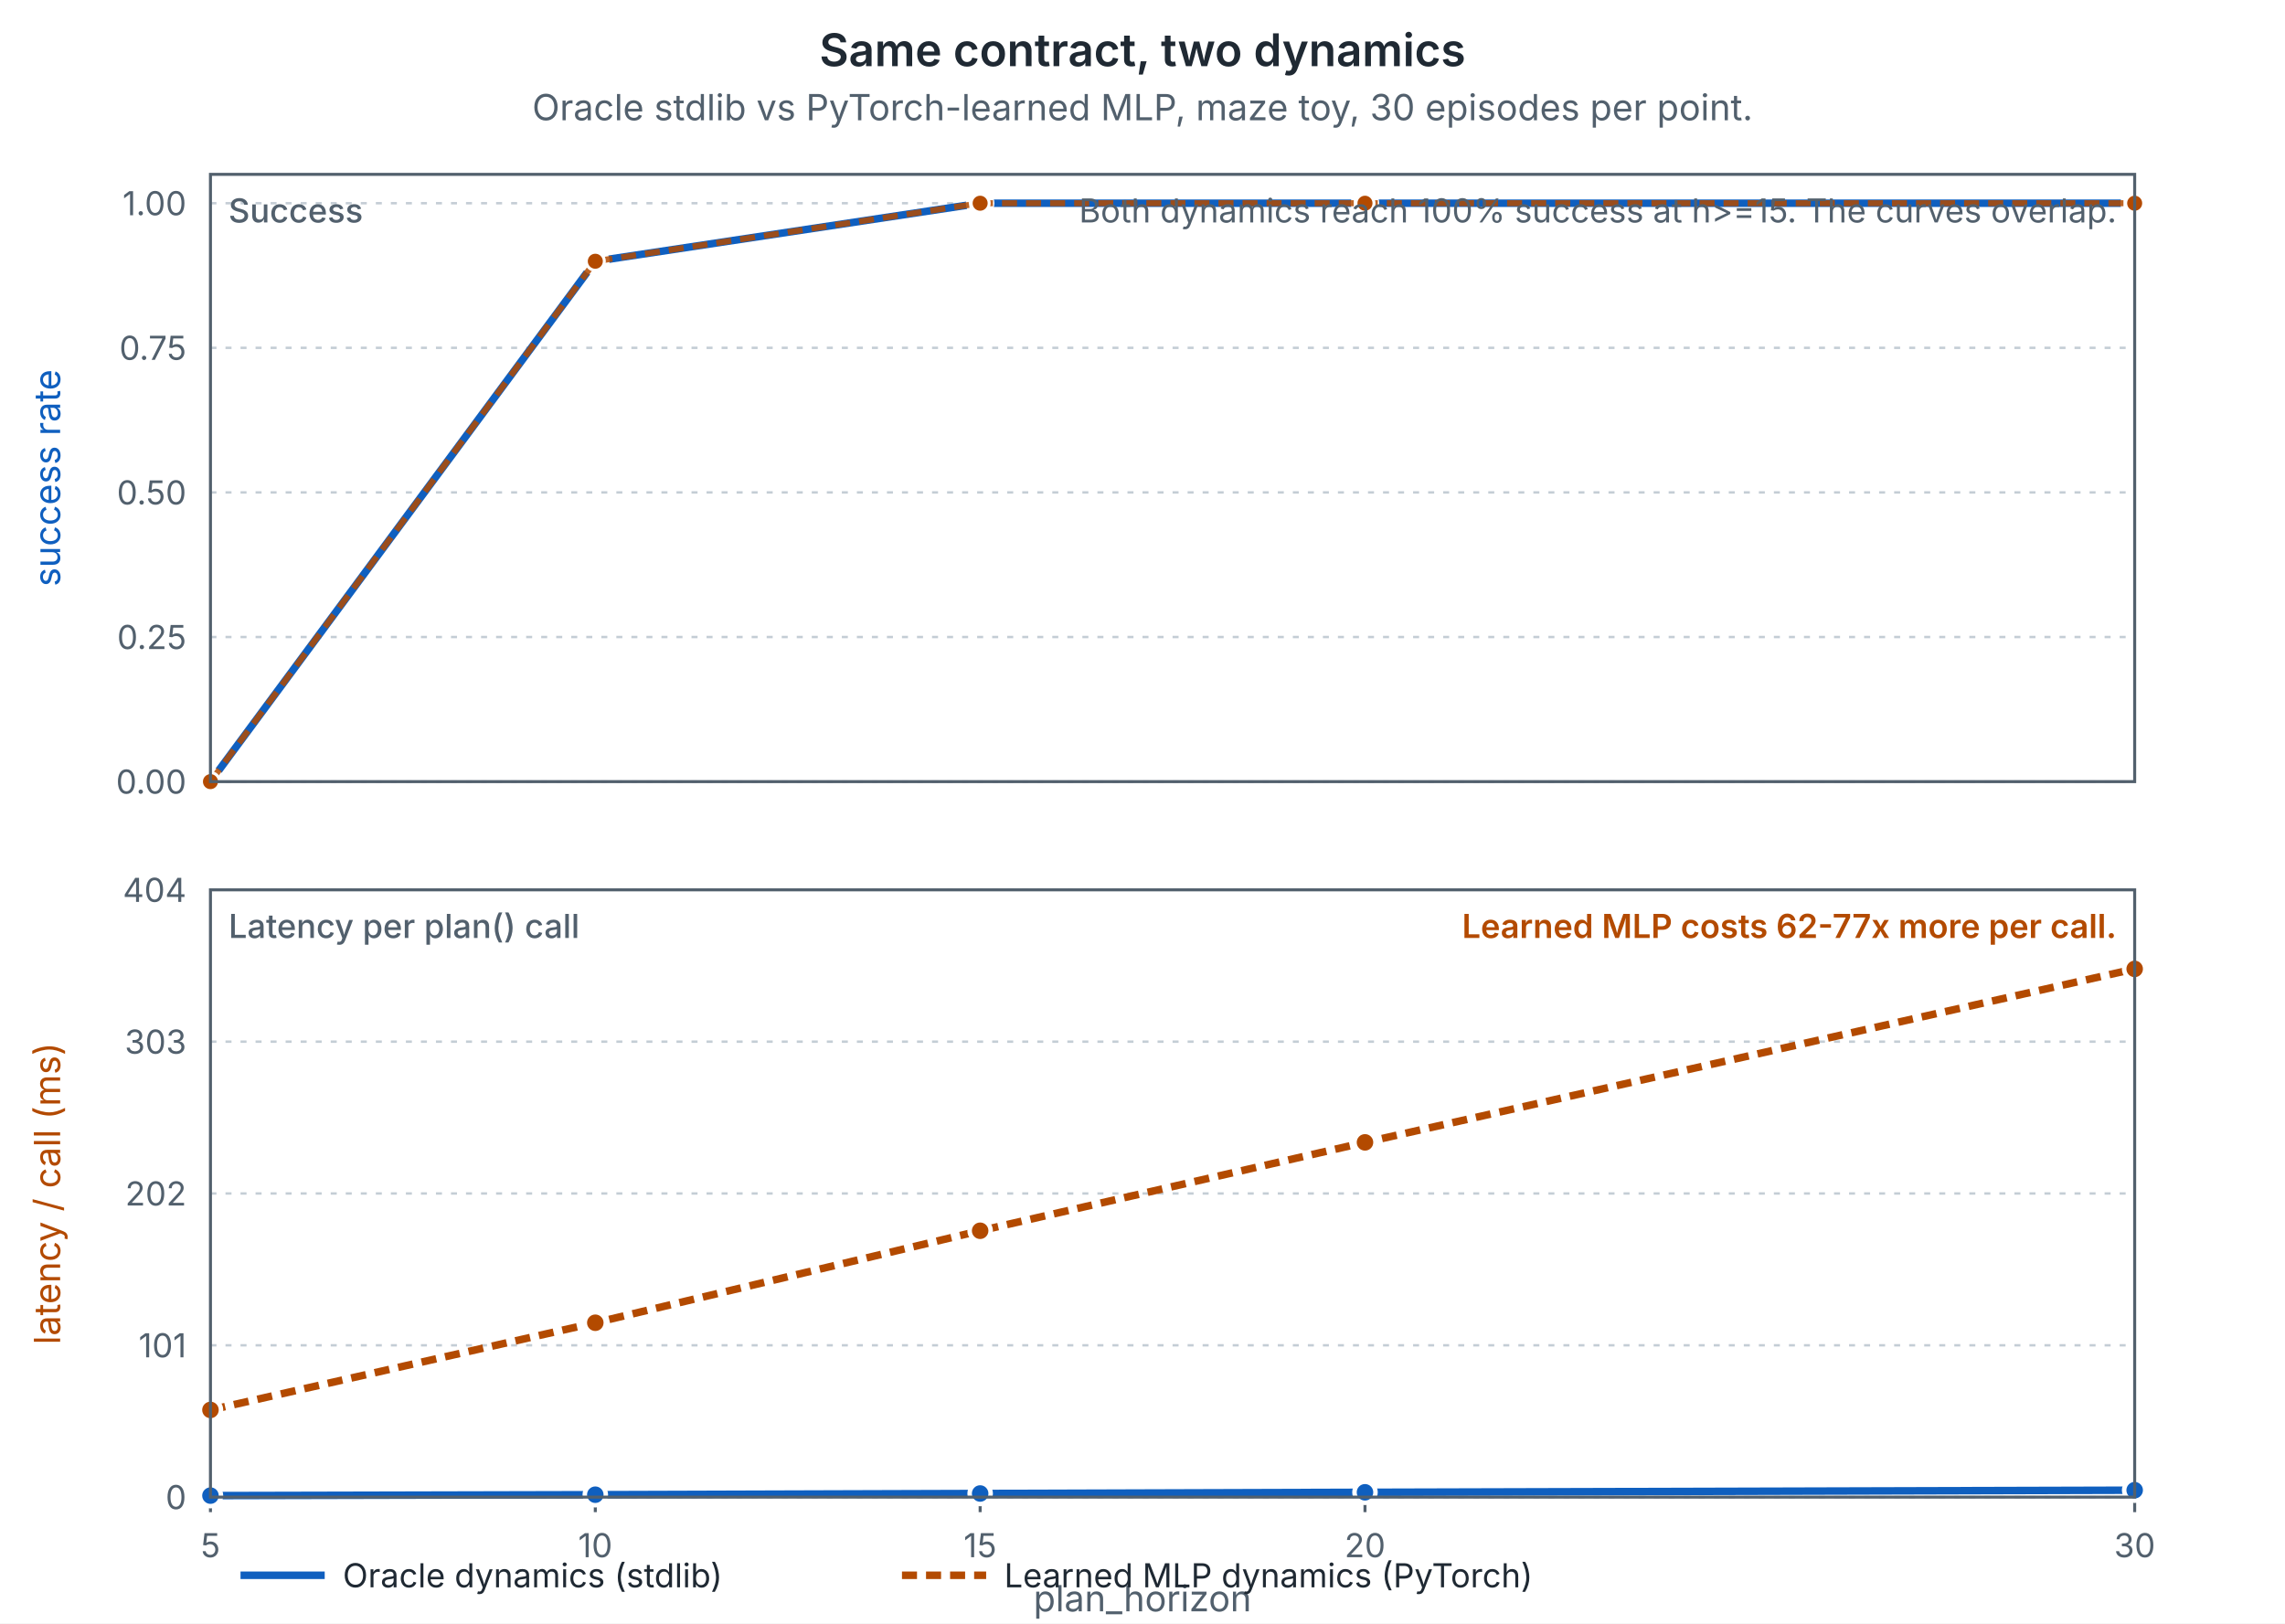
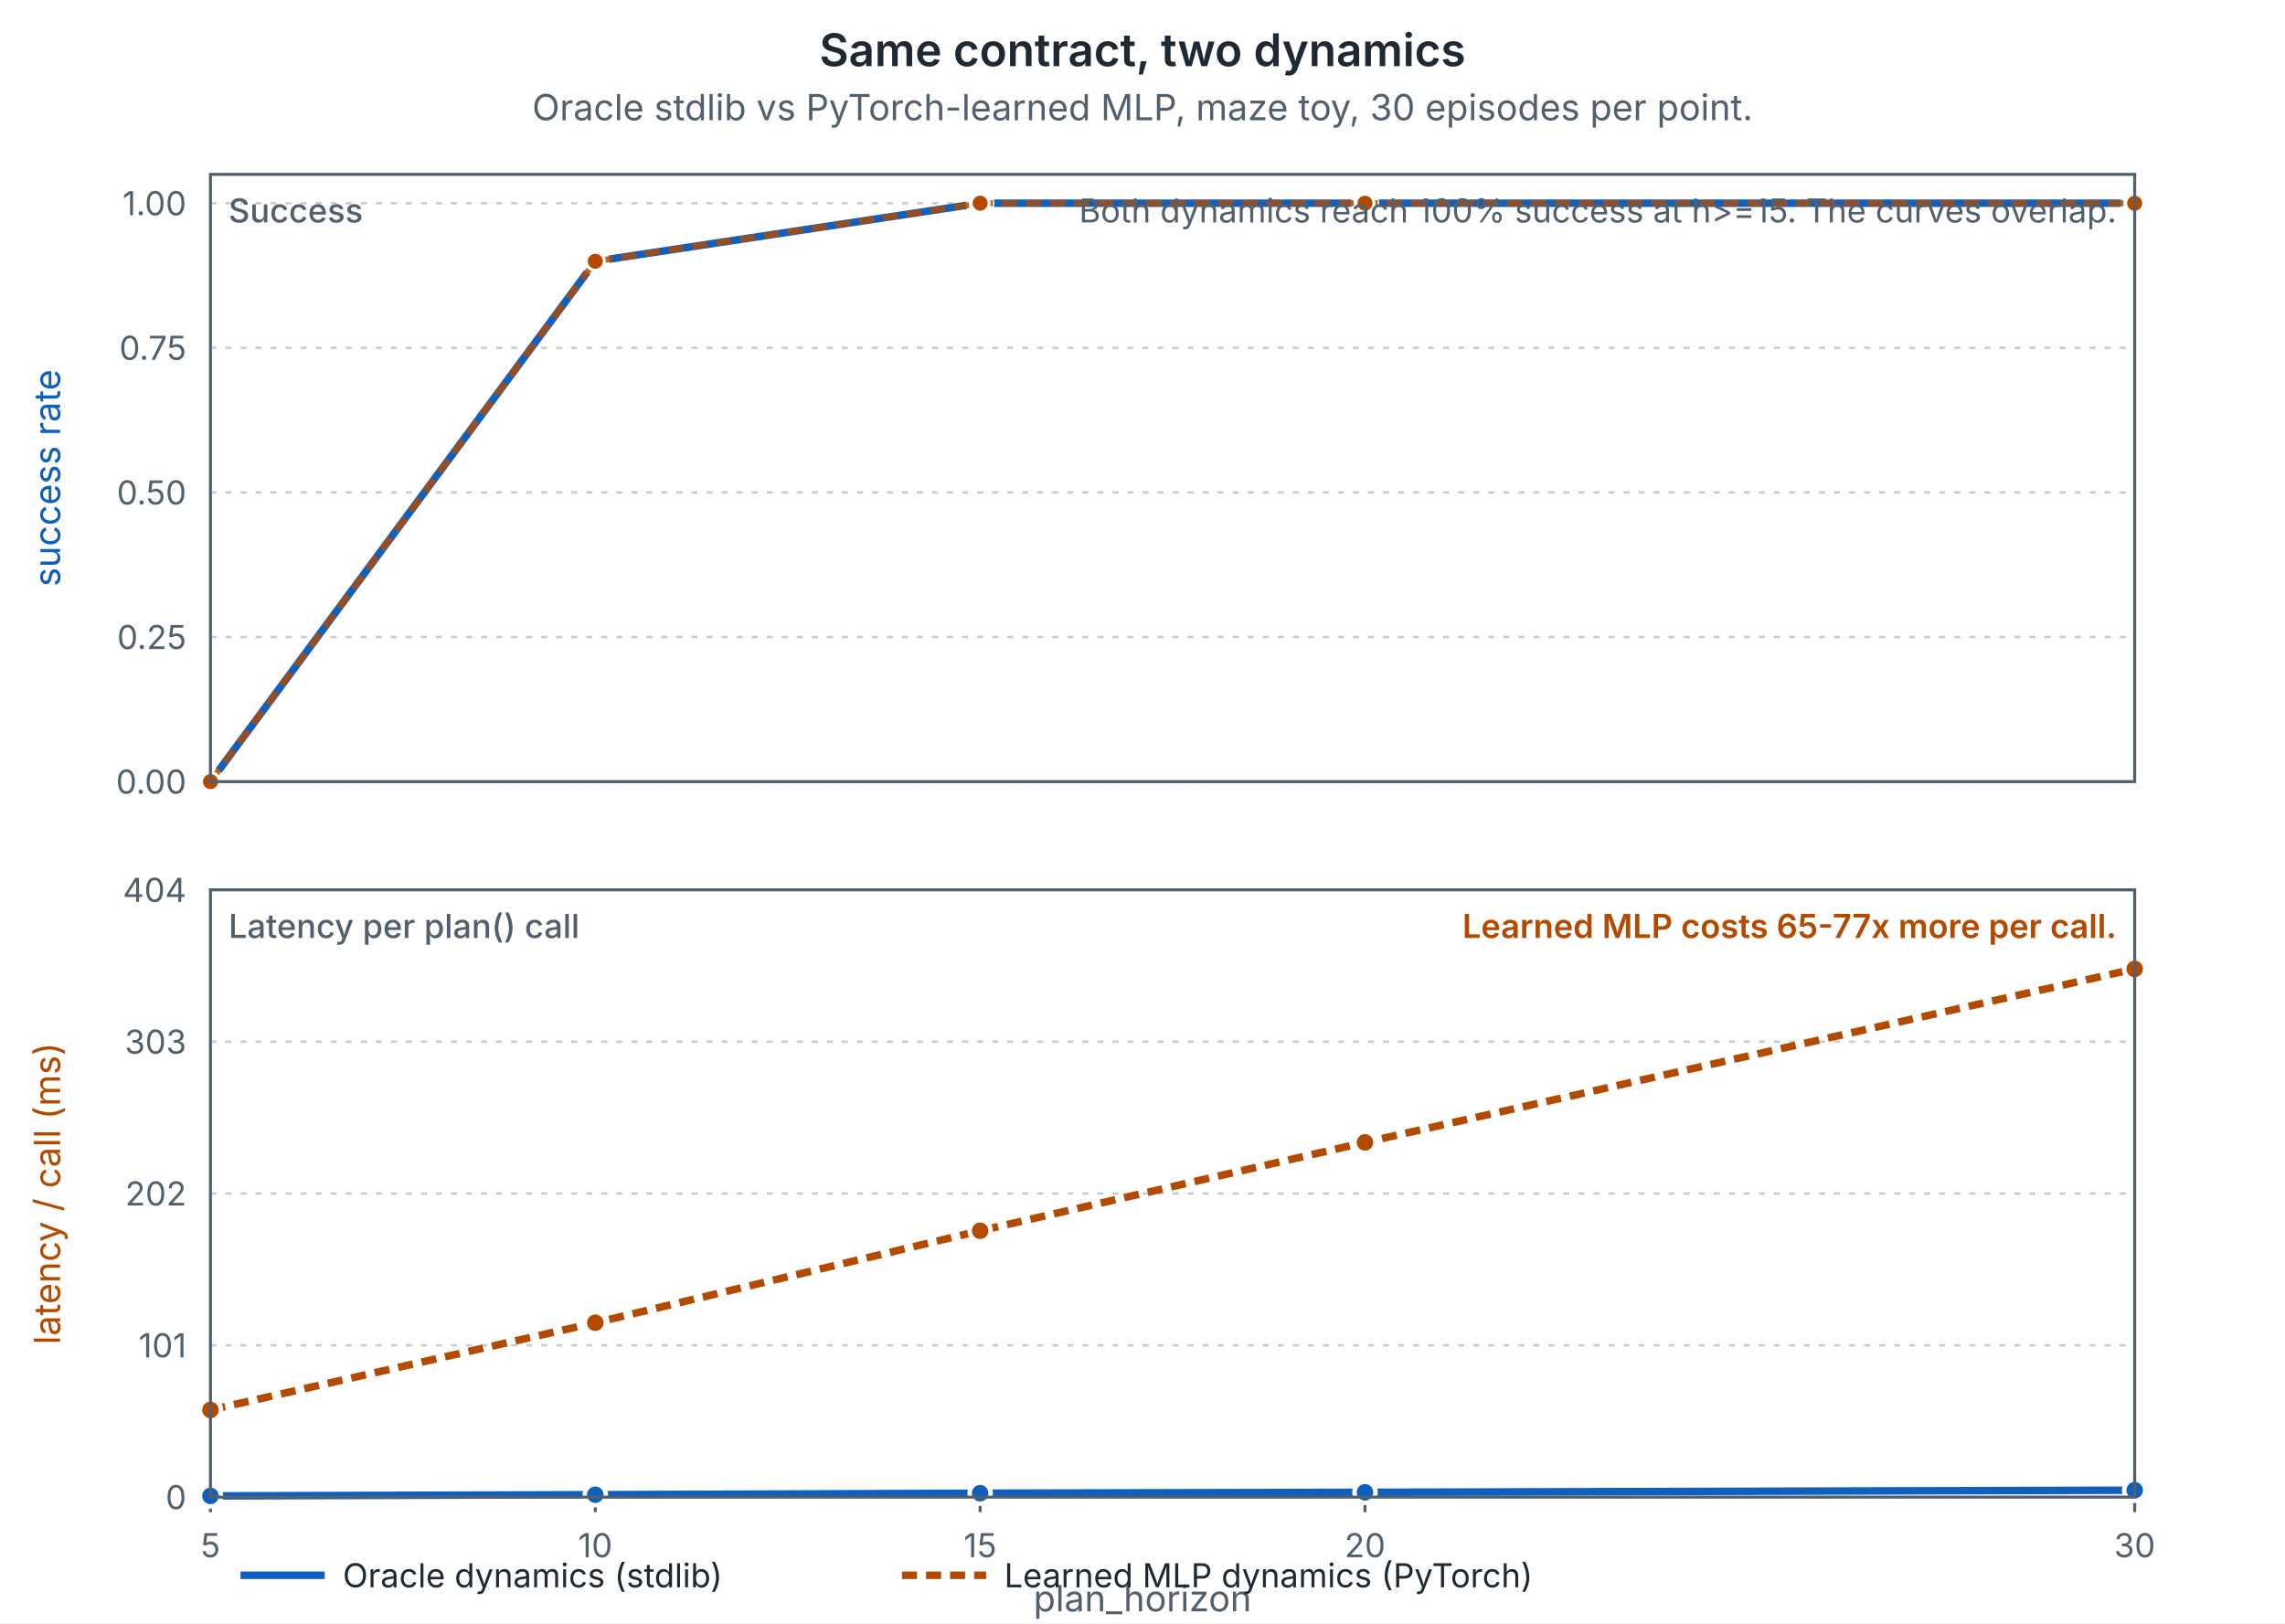
<svg xmlns="http://www.w3.org/2000/svg" viewBox="0 0 760 540" width="760" height="540" font-family="ui-sans-serif, system-ui, -apple-system, Segoe UI, sans-serif" class="figure figure-sweep-compare">
  <rect width="760" height="540" fill="#ffffff" />
  <text x="380" y="22" font-size="15" font-weight="600" fill="#1f2933" text-anchor="middle">Same contract, two dynamics</text>
  <text x="380" y="40" font-size="12" fill="#52606d" text-anchor="middle">Oracle stdlib vs PyTorch-learned MLP, maze toy, 30 episodes per point.</text>
  <line x1="70" y1="260.0" x2="710" y2="260.0" stroke="#c4cdd5" stroke-dasharray="2,3" stroke-width="0.8" />
  <text x="62" y="264.0" font-size="11" fill="#52606d" text-anchor="end">0.00</text>
  <line x1="70" y1="211.9" x2="710" y2="211.9" stroke="#c4cdd5" stroke-dasharray="2,3" stroke-width="0.8" />
  <text x="62" y="215.9" font-size="11" fill="#52606d" text-anchor="end">0.25</text>
  <line x1="70" y1="163.8" x2="710" y2="163.8" stroke="#c4cdd5" stroke-dasharray="2,3" stroke-width="0.8" />
  <text x="62" y="167.8" font-size="11" fill="#52606d" text-anchor="end">0.50</text>
  <line x1="70" y1="115.7" x2="710" y2="115.7" stroke="#c4cdd5" stroke-dasharray="2,3" stroke-width="0.8" />
  <text x="62" y="119.7" font-size="11" fill="#52606d" text-anchor="end">0.75</text>
  <line x1="70" y1="67.6" x2="710" y2="67.6" stroke="#c4cdd5" stroke-dasharray="2,3" stroke-width="0.8" />
  <text x="62" y="71.6" font-size="11" fill="#52606d" text-anchor="end">1.00</text>
  <text x="20" y="159" font-size="12" fill="#0f5fbf" transform="rotate(-90 20,159)" text-anchor="middle">success rate</text>
  <text x="76" y="74" font-size="11" font-weight="500" fill="#52606d">Success</text>
  <polyline points="70.0,260.0 198.0,86.9 326.0,67.6 454.0,67.6 710.0,67.6" fill="none" stroke="#0f5fbf" stroke-width="2.5" />
  <circle cx="70.0" cy="260.0" r="4" fill="#0f5fbf" stroke="white" stroke-width="1.5" />
  <circle cx="198.0" cy="86.9" r="4" fill="#0f5fbf" stroke="white" stroke-width="1.5" />
  <circle cx="326.0" cy="67.6" r="4" fill="#0f5fbf" stroke="white" stroke-width="1.5" />
  <circle cx="454.0" cy="67.6" r="4" fill="#0f5fbf" stroke="white" stroke-width="1.5" />
  <circle cx="710.0" cy="67.6" r="4" fill="#0f5fbf" stroke="white" stroke-width="1.5" />
  <polyline points="70.0,260.0 198.0,86.9 326.0,67.6 454.0,67.6 710.0,67.6" fill="none" stroke="#b34a00" stroke-width="2" stroke-dasharray="5,3" stroke-opacity="0.85" />
  <circle cx="70.0" cy="260.0" r="3" fill="#b34a00" stroke="white" stroke-width="1" />
  <circle cx="198.0" cy="86.9" r="3" fill="#b34a00" stroke="white" stroke-width="1" />
  <circle cx="326.0" cy="67.6" r="3" fill="#b34a00" stroke="white" stroke-width="1" />
  <circle cx="454.0" cy="67.6" r="3" fill="#b34a00" stroke="white" stroke-width="1" />
  <circle cx="710.0" cy="67.6" r="3" fill="#b34a00" stroke="white" stroke-width="1" />
  <rect x="70" y="58" width="640" height="202" fill="none" stroke="#52606d" stroke-width="1" />
  <text x="704" y="74" font-size="11" fill="#52606d" text-anchor="end">Both dynamics reach 100% success at h&gt;=15. The curves overlap.</text>
  <line x1="70" y1="498.0" x2="710" y2="498.0" stroke="#c4cdd5" stroke-dasharray="2,3" stroke-width="0.8" />
  <text x="62" y="502.0" font-size="11" fill="#52606d" text-anchor="end">0</text>
  <line x1="70" y1="447.5" x2="710" y2="447.5" stroke="#c4cdd5" stroke-dasharray="2,3" stroke-width="0.8" />
  <text x="62" y="451.5" font-size="11" fill="#52606d" text-anchor="end">101</text>
  <line x1="70" y1="397.0" x2="710" y2="397.0" stroke="#c4cdd5" stroke-dasharray="2,3" stroke-width="0.8" />
  <text x="62" y="401.0" font-size="11" fill="#52606d" text-anchor="end">202</text>
  <line x1="70" y1="346.5" x2="710" y2="346.5" stroke="#c4cdd5" stroke-dasharray="2,3" stroke-width="0.8" />
  <text x="62" y="350.5" font-size="11" fill="#52606d" text-anchor="end">303</text>
  <line x1="70" y1="296.0" x2="710" y2="296.0" stroke="#c4cdd5" stroke-dasharray="2,3" stroke-width="0.8" />
  <text x="62" y="300.0" font-size="11" fill="#52606d" text-anchor="end">404</text>
  <text x="20" y="397" font-size="12" fill="#b34a00" transform="rotate(-90 20,397)" text-anchor="middle">latency / call (ms)</text>
  <text x="76" y="312" font-size="11" font-weight="500" fill="#52606d">Latency per plan() call</text>
  <line x1="70.0" y1="498" x2="70.0" y2="503" stroke="#52606d" stroke-width="1" />
  <text x="70.0" y="518" font-size="11" fill="#52606d" text-anchor="middle">5</text>
  <line x1="198.0" y1="498" x2="198.0" y2="503" stroke="#52606d" stroke-width="1" />
  <text x="198.0" y="518" font-size="11" fill="#52606d" text-anchor="middle">10</text>
  <line x1="326.0" y1="498" x2="326.0" y2="503" stroke="#52606d" stroke-width="1" />
  <text x="326.0" y="518" font-size="11" fill="#52606d" text-anchor="middle">15</text>
  <line x1="454.0" y1="498" x2="454.0" y2="503" stroke="#52606d" stroke-width="1" />
  <text x="454.0" y="518" font-size="11" fill="#52606d" text-anchor="middle">20</text>
  <line x1="710.0" y1="498" x2="710.0" y2="503" stroke="#52606d" stroke-width="1" />
  <text x="710.0" y="518" font-size="11" fill="#52606d" text-anchor="middle">30</text>
  <text x="380" y="536" font-size="12" fill="#52606d" text-anchor="middle">plan_horizon</text>
-   <polyline points="70.0,497.5 198.0,497.2 326.0,496.8 454.0,496.4 710.0,495.7" fill="none" stroke="#0f5fbf" stroke-width="2.5" />
-   <circle cx="70.0" cy="497.5" r="3.5" fill="#0f5fbf" stroke="white" stroke-width="1.5" />
+   <polyline points="70.0,497.6 198.0,497.2 326.0,496.7 454.0,496.4 710.0,495.7" fill="none" stroke="#0f5fbf" stroke-width="2.5" />
+   <circle cx="70.0" cy="497.6" r="3.5" fill="#0f5fbf" stroke="white" stroke-width="1.5" />
  <circle cx="198.0" cy="497.2" r="3.5" fill="#0f5fbf" stroke="white" stroke-width="1.5" />
-   <circle cx="326.0" cy="496.8" r="3.5" fill="#0f5fbf" stroke="white" stroke-width="1.5" />
+   <circle cx="326.0" cy="496.7" r="3.5" fill="#0f5fbf" stroke="white" stroke-width="1.5" />
  <circle cx="454.0" cy="496.4" r="3.5" fill="#0f5fbf" stroke="white" stroke-width="1.5" />
  <circle cx="710.0" cy="495.7" r="3.5" fill="#0f5fbf" stroke="white" stroke-width="1.5" />
  <polyline points="70.0,469.0 198.0,440.0 326.0,409.4 454.0,380.0 710.0,322.3" fill="none" stroke="#b34a00" stroke-width="2.5" stroke-dasharray="5,3" />
  <circle cx="70.0" cy="469.0" r="3.5" fill="#b34a00" stroke="white" stroke-width="1.5" />
  <circle cx="198.0" cy="440.0" r="3.5" fill="#b34a00" stroke="white" stroke-width="1.5" />
  <circle cx="326.0" cy="409.4" r="3.5" fill="#b34a00" stroke="white" stroke-width="1.5" />
  <circle cx="454.0" cy="380.0" r="3.5" fill="#b34a00" stroke="white" stroke-width="1.5" />
  <circle cx="710.0" cy="322.3" r="3.5" fill="#b34a00" stroke="white" stroke-width="1.5" />
-   <text x="704" y="312" font-size="11" font-weight="600" fill="#b34a00" text-anchor="end">Learned MLP costs 62-77x more per call.</text>
+   <text x="704" y="312" font-size="11" font-weight="600" fill="#b34a00" text-anchor="end">Learned MLP costs 65-77x more per call.</text>
  <rect x="70" y="296" width="640" height="202" fill="none" stroke="#52606d" stroke-width="1" />
  <line x1="80" y1="524" x2="108" y2="524" stroke="#0f5fbf" stroke-width="2.5" />
  <text x="114" y="528" font-size="11" fill="#1f2933">Oracle dynamics (stdlib)</text>
  <line x1="300" y1="524" x2="328" y2="524" stroke="#b34a00" stroke-width="2.5" stroke-dasharray="5,3" />
  <text x="334" y="528" font-size="11" fill="#1f2933">Learned MLP dynamics (PyTorch)</text>
</svg>
